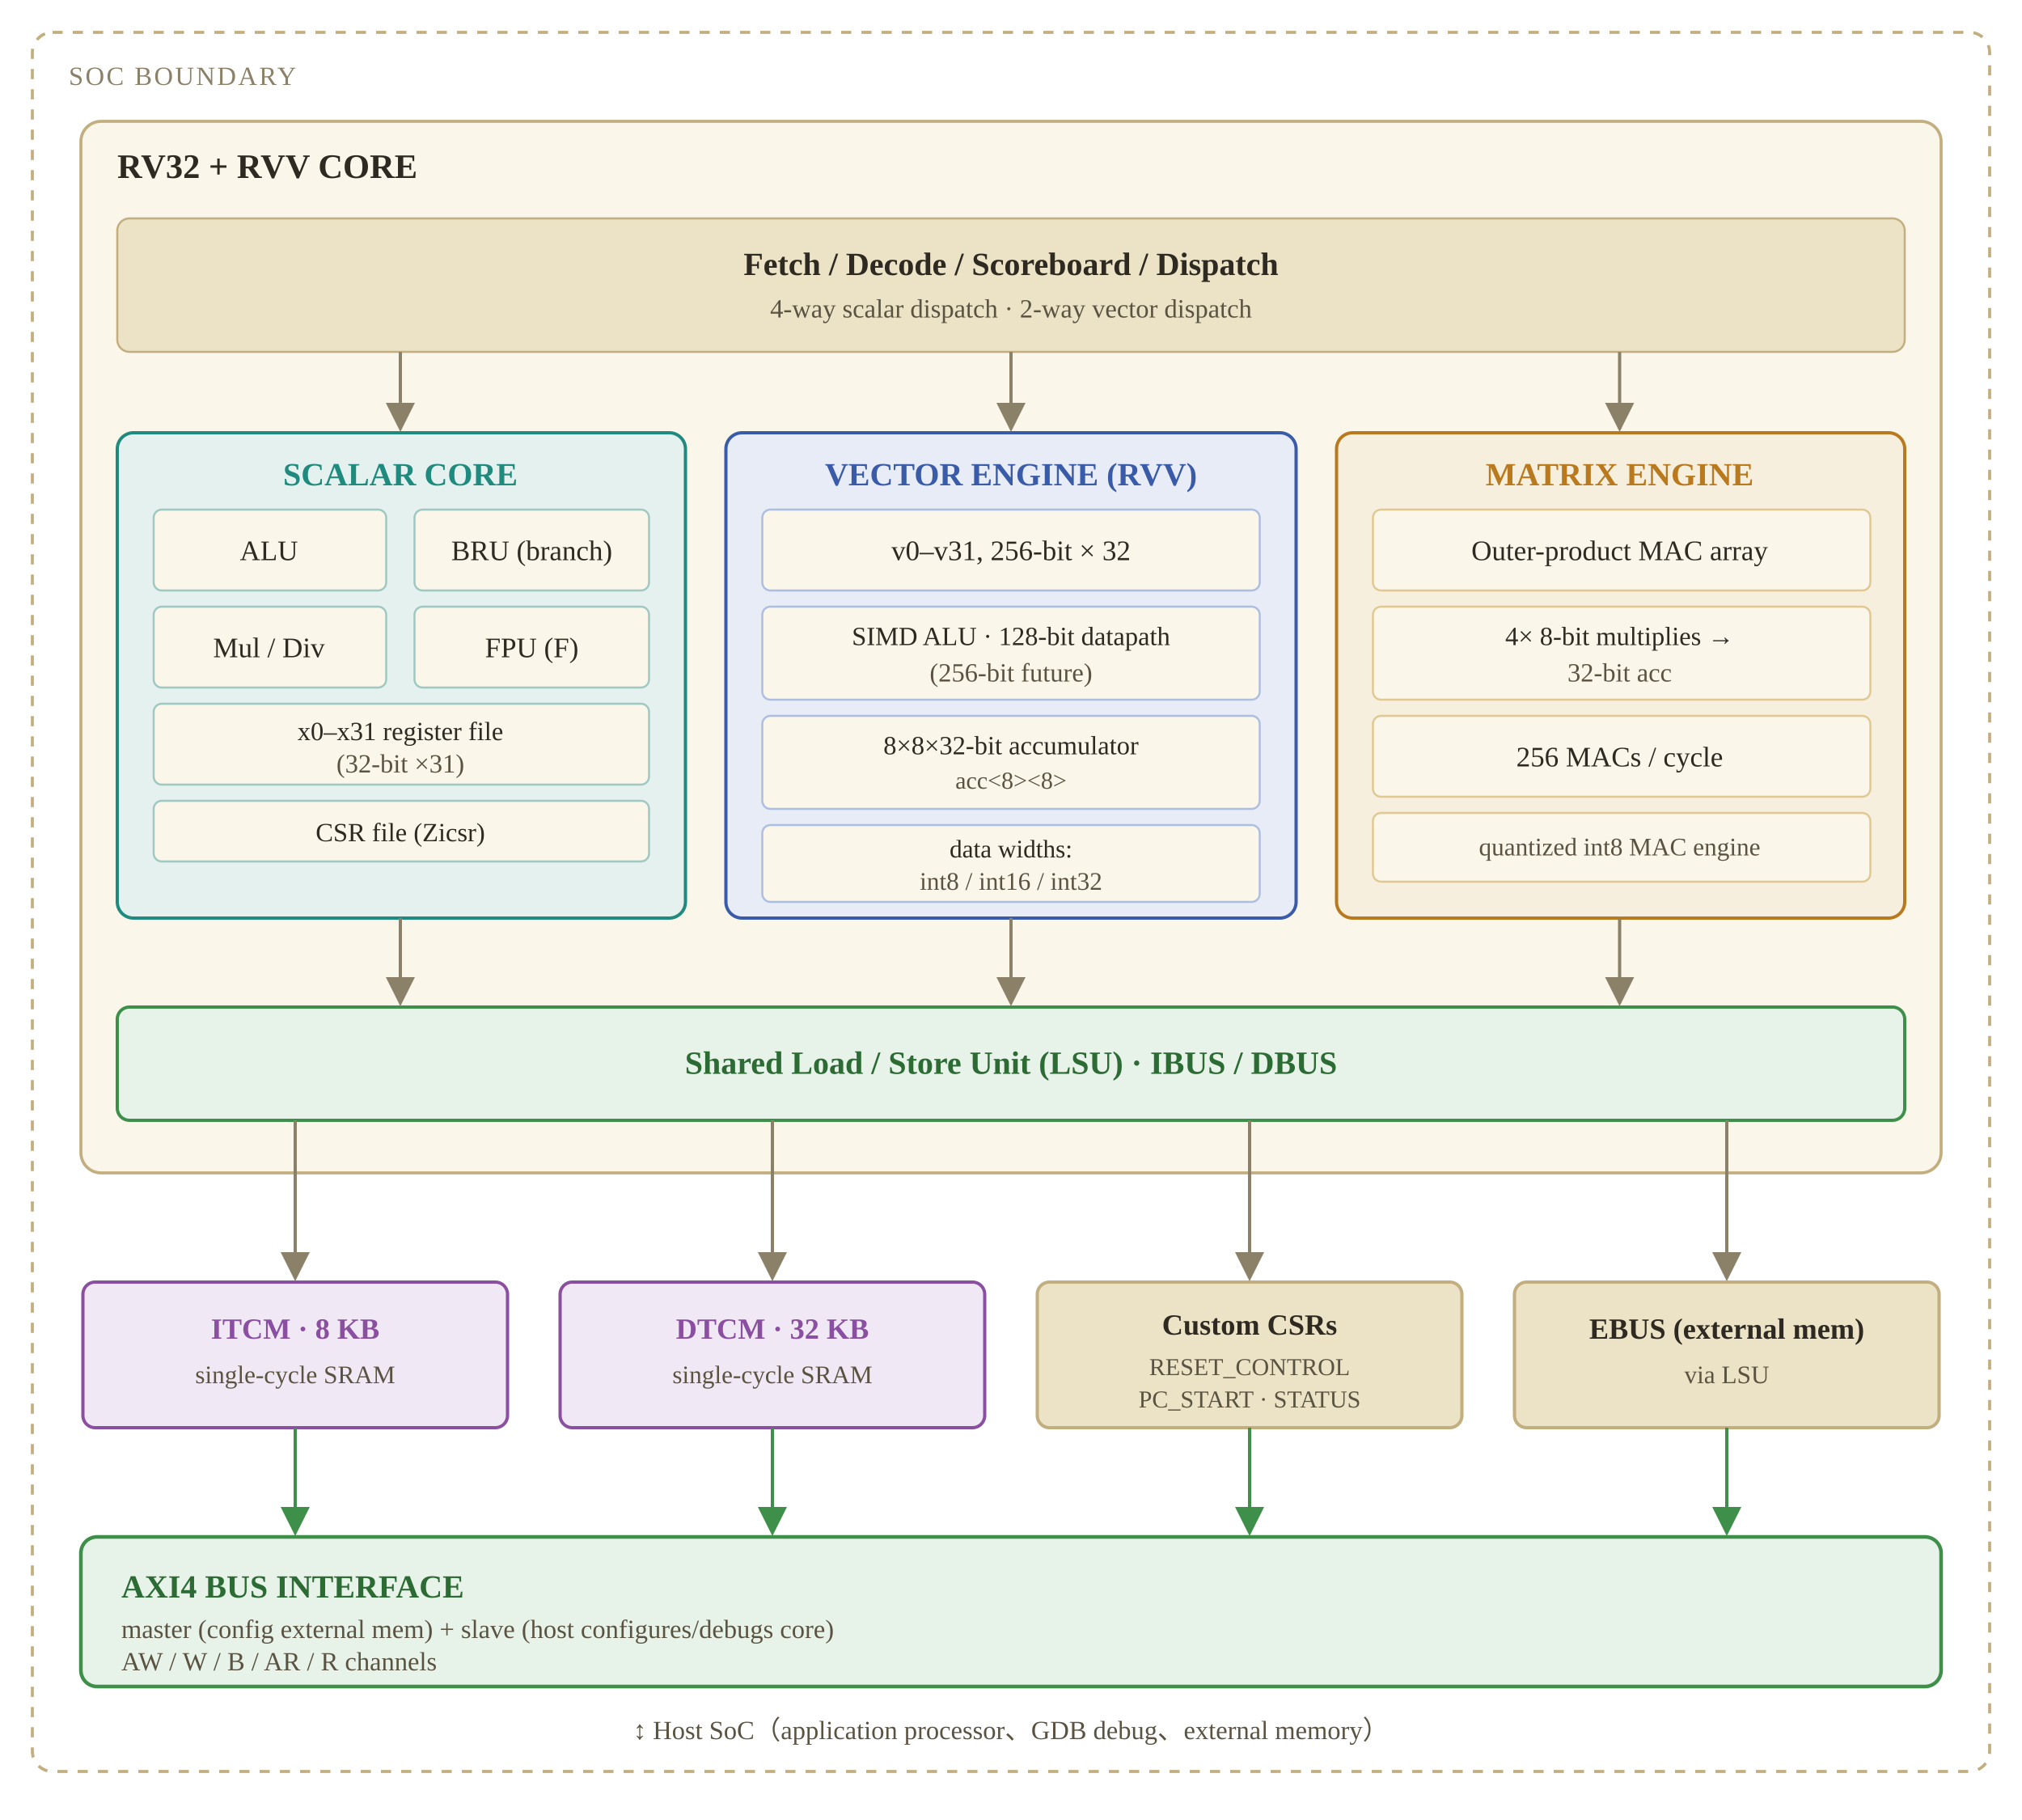
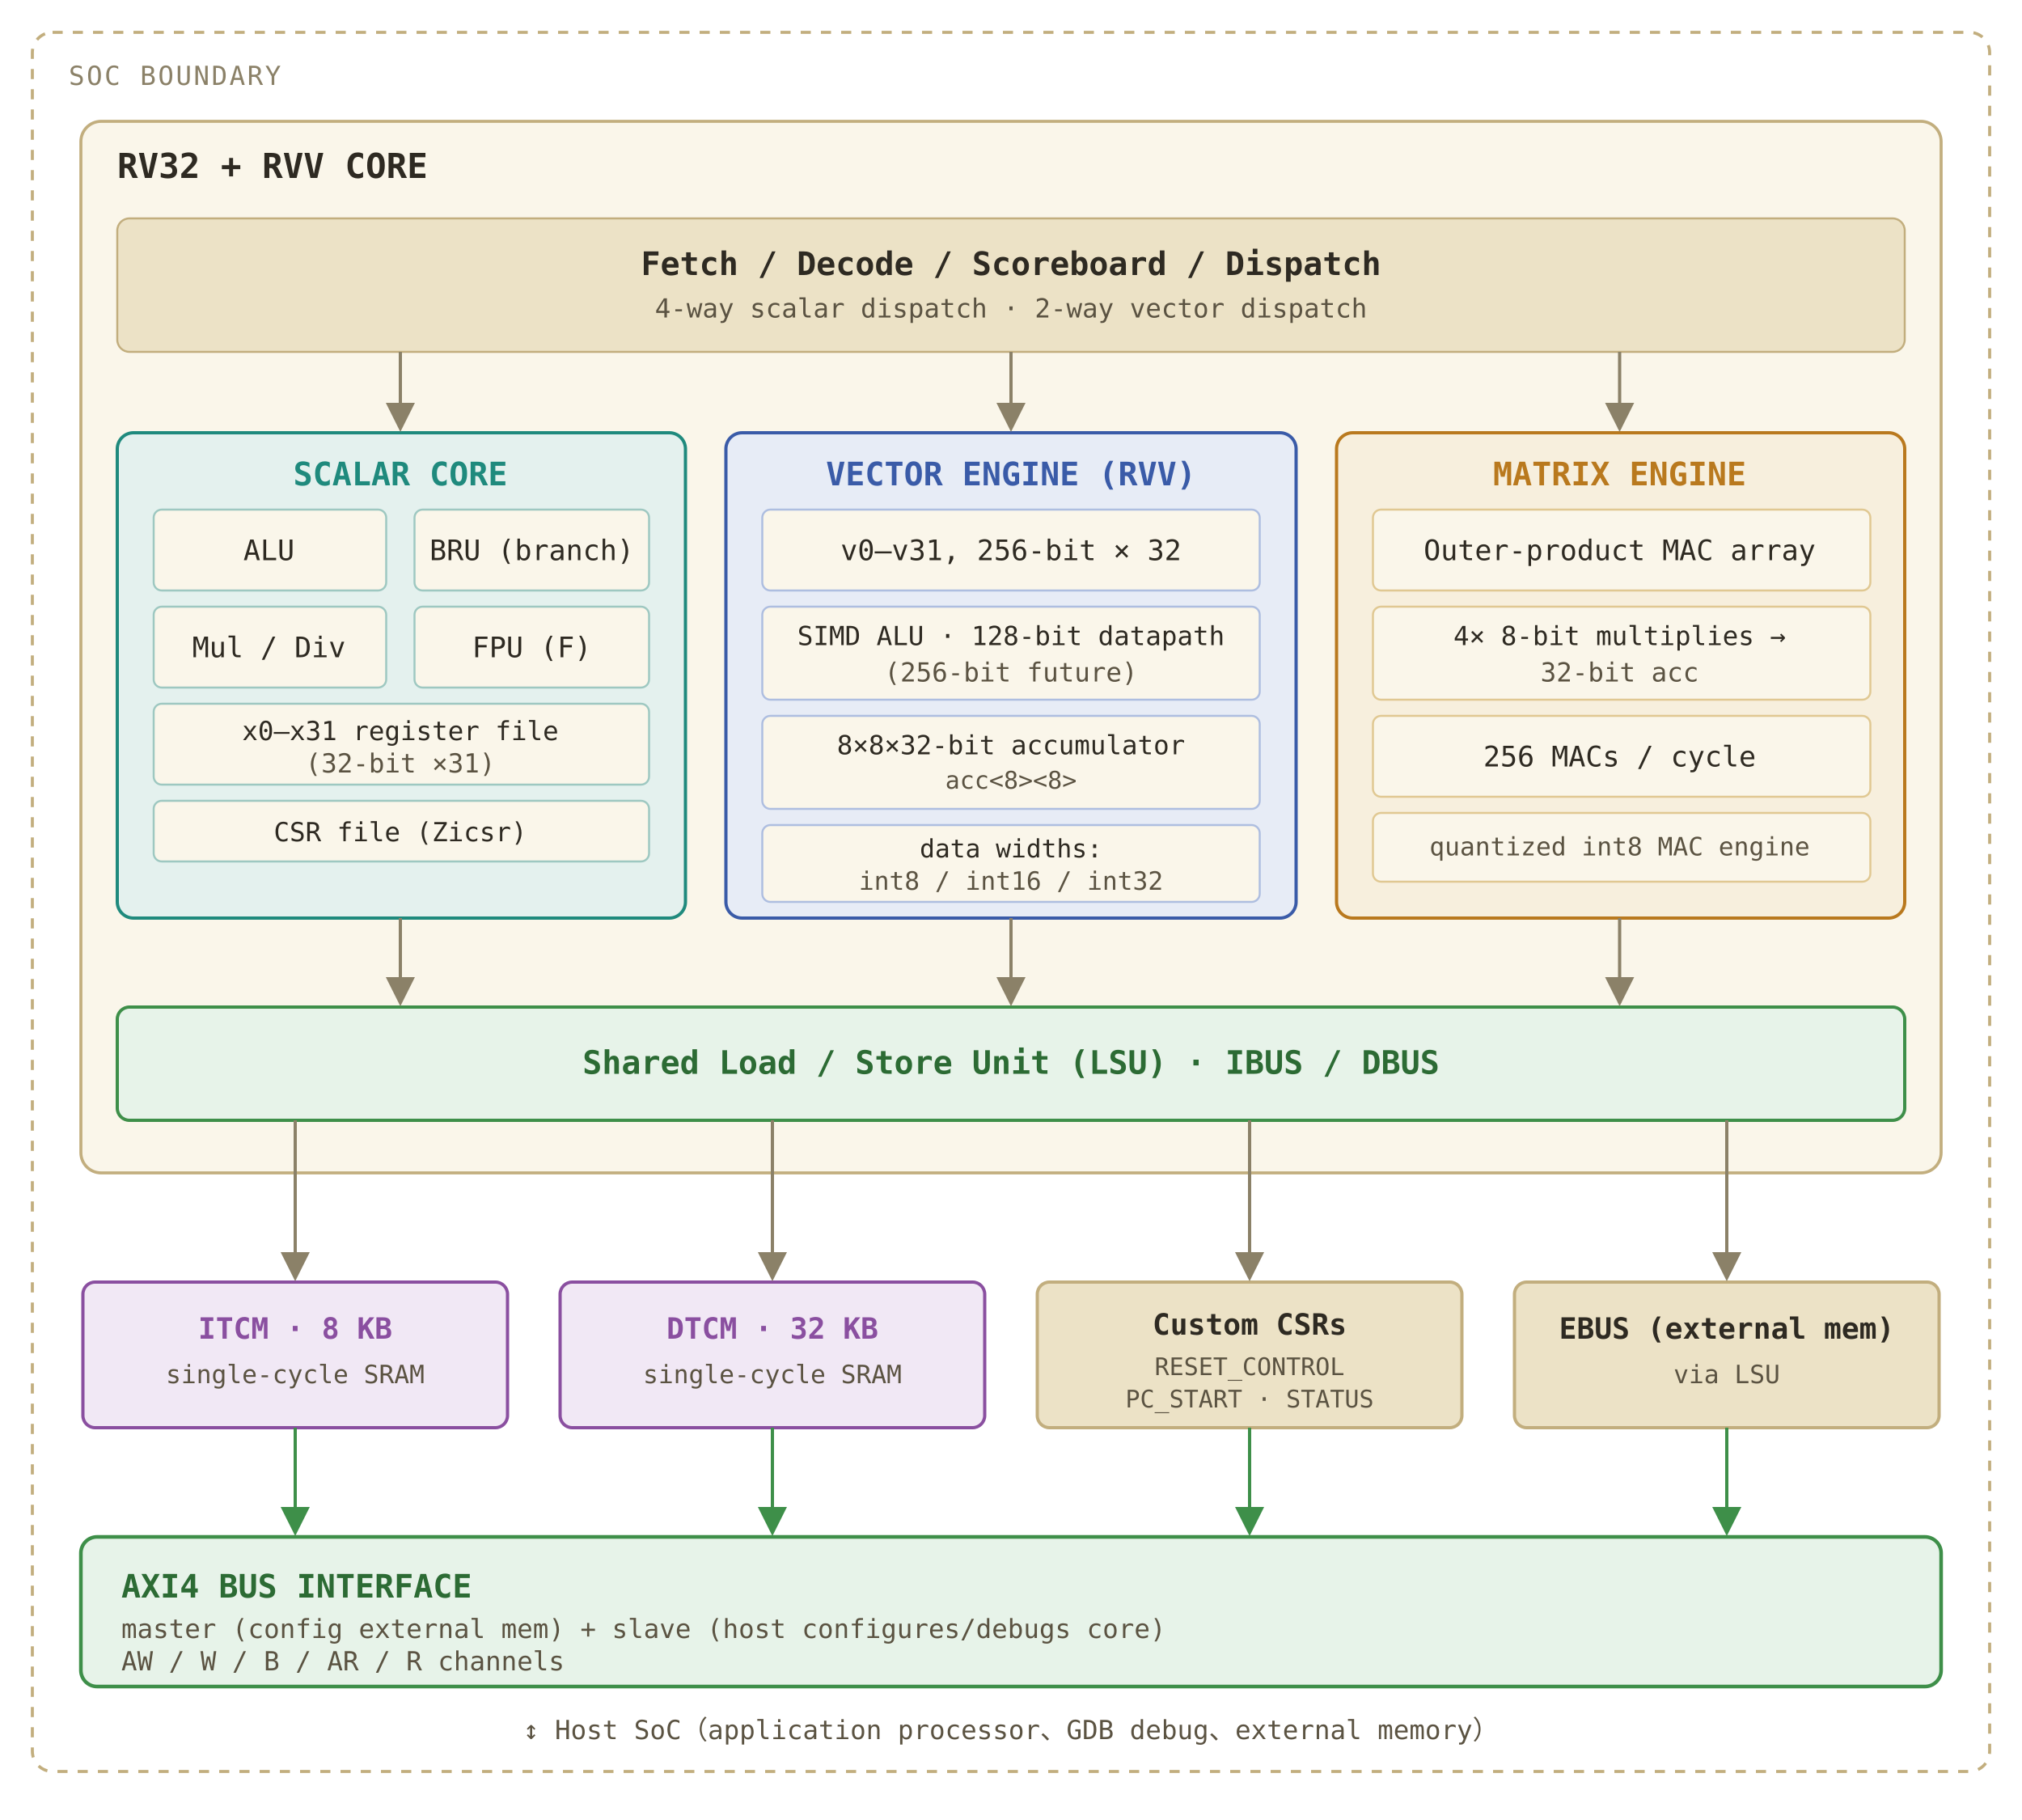
<svg xmlns="http://www.w3.org/2000/svg" viewBox="0 0 1000 900" width="100%">
+   <style>text{font-family:ui-monospace,SFMono-Regular,Menlo,Consolas,monospace;}</style>
  <defs>
    <marker id="arrow" markerWidth="10" markerHeight="10" refX="8" refY="4.5" orient="auto">
      <path d="M0,0 L9,4.5 L0,9 Z" fill="#8B8168" />
    </marker>
    <marker id="arrowAccent" markerWidth="10" markerHeight="10" refX="8" refY="4.5" orient="auto">
      <path d="M0,0 L9,4.5 L0,9 Z" fill="#3E8F49" />
    </marker>
  </defs>
  <rect x="16" y="16" width="968" height="860" rx="10" fill="none" stroke="#C2AE7E" stroke-width="1.5" stroke-dasharray="5 5" />
  <text x="34" y="42" fill="#8B8168" font-size="13" letter-spacing="1">SOC BOUNDARY</text>
  <rect x="40" y="60" width="920" height="520" rx="10" fill="#FAF6EA" stroke="#C2AE7E" stroke-width="1.5" />
  <text x="58" y="88" fill="#2E2A22" font-size="17" font-weight="700">RV32 + RVV CORE</text>
  <rect x="58" y="108" width="884" height="66" rx="6" fill="#ECE2C6" stroke="#C2AE7E" />
  <text x="500" y="136" fill="#2E2A22" font-size="16" text-anchor="middle" font-weight="600">Fetch / Decode / Scoreboard / Dispatch</text>
  <text x="500" y="157" fill="#5B5342" font-size="13" text-anchor="middle">4-way scalar dispatch · 2-way vector dispatch</text>
  <rect x="58" y="214" width="281" height="240" rx="8" fill="#E4F1EE" stroke="#1F8A7D" stroke-width="1.6" />
  <text x="198" y="240" fill="#1F8A7D" font-size="16" text-anchor="middle" font-weight="700">SCALAR CORE</text>
  <rect x="76" y="252" width="115" height="40" rx="4" fill="#FAF6EA" stroke="#9EC8C1" />
  <text x="133" y="277" fill="#2E2A22" font-size="14" text-anchor="middle">ALU</text>
  <rect x="205" y="252" width="116" height="40" rx="4" fill="#FAF6EA" stroke="#9EC8C1" />
  <text x="263" y="277" fill="#2E2A22" font-size="14" text-anchor="middle">BRU (branch)</text>
  <rect x="76" y="300" width="115" height="40" rx="4" fill="#FAF6EA" stroke="#9EC8C1" />
  <text x="133" y="325" fill="#2E2A22" font-size="14" text-anchor="middle">Mul / Div</text>
  <rect x="205" y="300" width="116" height="40" rx="4" fill="#FAF6EA" stroke="#9EC8C1" />
  <text x="263" y="325" fill="#2E2A22" font-size="14" text-anchor="middle">FPU (F)</text>
  <rect x="76" y="348" width="245" height="40" rx="4" fill="#FAF6EA" stroke="#9EC8C1" />
  <text x="198" y="366" fill="#2E2A22" font-size="13" text-anchor="middle">x0–x31 register file</text>
  <text x="198" y="382" fill="#5B5342" font-size="13" text-anchor="middle">(32-bit ×31)</text>
  <rect x="76" y="396" width="245" height="30" rx="4" fill="#FAF6EA" stroke="#9EC8C1" />
  <text x="198" y="416" fill="#2E2A22" font-size="13" text-anchor="middle">CSR file (Zicsr)</text>
  <rect x="359" y="214" width="282" height="240" rx="8" fill="#E7ECF6" stroke="#3A5BA8" stroke-width="1.6" />
  <text x="500" y="240" fill="#3A5BA8" font-size="16" text-anchor="middle" font-weight="700">VECTOR ENGINE (RVV)</text>
  <rect x="377" y="252" width="246" height="40" rx="4" fill="#FAF6EA" stroke="#AEBEE0" />
  <text x="500" y="277" fill="#2E2A22" font-size="14" text-anchor="middle">v0–v31, 256-bit × 32</text>
  <rect x="377" y="300" width="246" height="46" rx="4" fill="#FAF6EA" stroke="#AEBEE0" />
  <text x="500" y="319" fill="#2E2A22" font-size="13" text-anchor="middle">SIMD ALU · 128-bit datapath</text>
  <text x="500" y="337" fill="#5B5342" font-size="13" text-anchor="middle">(256-bit future)</text>
  <rect x="377" y="354" width="246" height="46" rx="4" fill="#FAF6EA" stroke="#AEBEE0" />
  <text x="500" y="373" fill="#2E2A22" font-size="13" text-anchor="middle">8×8×32-bit accumulator</text>
  <text x="500" y="390" fill="#5B5342" font-size="12" text-anchor="middle">acc&lt;8&gt;&lt;8&gt;</text>
  <rect x="377" y="408" width="246" height="38" rx="4" fill="#FAF6EA" stroke="#AEBEE0" />
  <text x="500" y="424" fill="#2E2A22" font-size="12.5" text-anchor="middle">data widths:</text>
  <text x="500" y="440" fill="#5B5342" font-size="12.5" text-anchor="middle">int8 / int16 / int32</text>
  <rect x="661" y="214" width="281" height="240" rx="8" fill="#F7EFDD" stroke="#B9791E" stroke-width="1.6" />
  <text x="801" y="240" fill="#B9791E" font-size="16" text-anchor="middle" font-weight="700">MATRIX ENGINE</text>
  <rect x="679" y="252" width="246" height="40" rx="4" fill="#FAF6EA" stroke="#E0C892" />
  <text x="801" y="277" fill="#2E2A22" font-size="14" text-anchor="middle">Outer-product MAC array</text>
  <rect x="679" y="300" width="246" height="46" rx="4" fill="#FAF6EA" stroke="#E0C892" />
  <text x="801" y="319" fill="#2E2A22" font-size="13" text-anchor="middle">4× 8-bit multiplies →</text>
  <text x="801" y="337" fill="#5B5342" font-size="13" text-anchor="middle">32-bit acc</text>
  <rect x="679" y="354" width="246" height="40" rx="4" fill="#FAF6EA" stroke="#E0C892" />
  <text x="801" y="379" fill="#2E2A22" font-size="14" text-anchor="middle">256 MACs / cycle</text>
  <rect x="679" y="402" width="246" height="34" rx="4" fill="#FAF6EA" stroke="#E0C892" />
  <text x="801" y="423" fill="#5B5342" font-size="12.5" text-anchor="middle">quantized int8 MAC engine</text>
  <line x1="198" y1="174" x2="198" y2="212" stroke="#8B8168" stroke-width="1.6" marker-end="url(#arrow)" />
  <line x1="500" y1="174" x2="500" y2="212" stroke="#8B8168" stroke-width="1.6" marker-end="url(#arrow)" />
  <line x1="801" y1="174" x2="801" y2="212" stroke="#8B8168" stroke-width="1.6" marker-end="url(#arrow)" />
  <rect x="58" y="498" width="884" height="56" rx="6" fill="#E7F3E9" stroke="#3E8F49" stroke-width="1.6" />
  <text x="500" y="531" fill="#2C6B34" font-size="16" text-anchor="middle" font-weight="600">Shared Load / Store Unit (LSU) · IBUS / DBUS</text>
  <line x1="198" y1="454" x2="198" y2="496" stroke="#8B8168" stroke-width="1.6" marker-end="url(#arrow)" />
  <line x1="500" y1="454" x2="500" y2="496" stroke="#8B8168" stroke-width="1.6" marker-end="url(#arrow)" />
  <line x1="801" y1="454" x2="801" y2="496" stroke="#8B8168" stroke-width="1.6" marker-end="url(#arrow)" />
  <rect x="41" y="634" width="210" height="72" rx="6" fill="#F1E8F5" stroke="#8A4FA0" stroke-width="1.6" />
  <text x="146" y="662" fill="#8A4FA0" font-size="14.5" text-anchor="middle" font-weight="700">ITCM · 8 KB</text>
  <text x="146" y="684" fill="#5B5342" font-size="12.5" text-anchor="middle">single-cycle SRAM</text>
  <rect x="277" y="634" width="210" height="72" rx="6" fill="#F1E8F5" stroke="#8A4FA0" stroke-width="1.6" />
  <text x="382" y="662" fill="#8A4FA0" font-size="14.5" text-anchor="middle" font-weight="700">DTCM · 32 KB</text>
  <text x="382" y="684" fill="#5B5342" font-size="12.5" text-anchor="middle">single-cycle SRAM</text>
  <rect x="513" y="634" width="210" height="72" rx="6" fill="#ECE2C6" stroke="#C2AE7E" stroke-width="1.6" />
  <text x="618" y="660" fill="#2E2A22" font-size="14.5" text-anchor="middle" font-weight="700">Custom CSRs</text>
  <text x="618" y="680" fill="#5B5342" font-size="12" text-anchor="middle">RESET_CONTROL</text>
  <text x="618" y="696" fill="#5B5342" font-size="12" text-anchor="middle">PC_START · STATUS</text>
  <rect x="749" y="634" width="210" height="72" rx="6" fill="#ECE2C6" stroke="#C2AE7E" stroke-width="1.6" />
  <text x="854" y="662" fill="#2E2A22" font-size="14.5" text-anchor="middle" font-weight="700">EBUS (external mem)</text>
  <text x="854" y="684" fill="#5B5342" font-size="12.5" text-anchor="middle">via LSU</text>
  <line x1="146" y1="554" x2="146" y2="632" stroke="#8B8168" stroke-width="1.6" marker-end="url(#arrow)" />
  <line x1="382" y1="554" x2="382" y2="632" stroke="#8B8168" stroke-width="1.6" marker-end="url(#arrow)" />
  <line x1="618" y1="554" x2="618" y2="632" stroke="#8B8168" stroke-width="1.6" marker-end="url(#arrow)" />
  <line x1="854" y1="554" x2="854" y2="632" stroke="#8B8168" stroke-width="1.6" marker-end="url(#arrow)" />
  <rect x="40" y="760" width="920" height="74" rx="8" fill="#E7F3E9" stroke="#3E8F49" stroke-width="1.8" />
  <text x="60" y="790" fill="#2C6B34" font-size="16" font-weight="700">AXI4 BUS INTERFACE</text>
  <text x="60" y="810" fill="#5B5342" font-size="13">master (config external mem) + slave (host configures/debugs core)</text>
  <text x="60" y="826" fill="#5B5342" font-size="13">AW / W / B / AR / R channels</text>
  <line x1="146" y1="706" x2="146" y2="758" stroke="#3E8F49" stroke-width="1.6" marker-end="url(#arrowAccent)" />
  <line x1="382" y1="706" x2="382" y2="758" stroke="#3E8F49" stroke-width="1.6" marker-end="url(#arrowAccent)" />
  <line x1="618" y1="706" x2="618" y2="758" stroke="#3E8F49" stroke-width="1.6" marker-end="url(#arrowAccent)" />
  <line x1="854" y1="706" x2="854" y2="758" stroke="#3E8F49" stroke-width="1.6" marker-end="url(#arrowAccent)" />
  <text x="500" y="860" fill="#5B5342" font-size="13" text-anchor="middle">↕ Host SoC（application processor、GDB debug、external memory）</text>
</svg>
